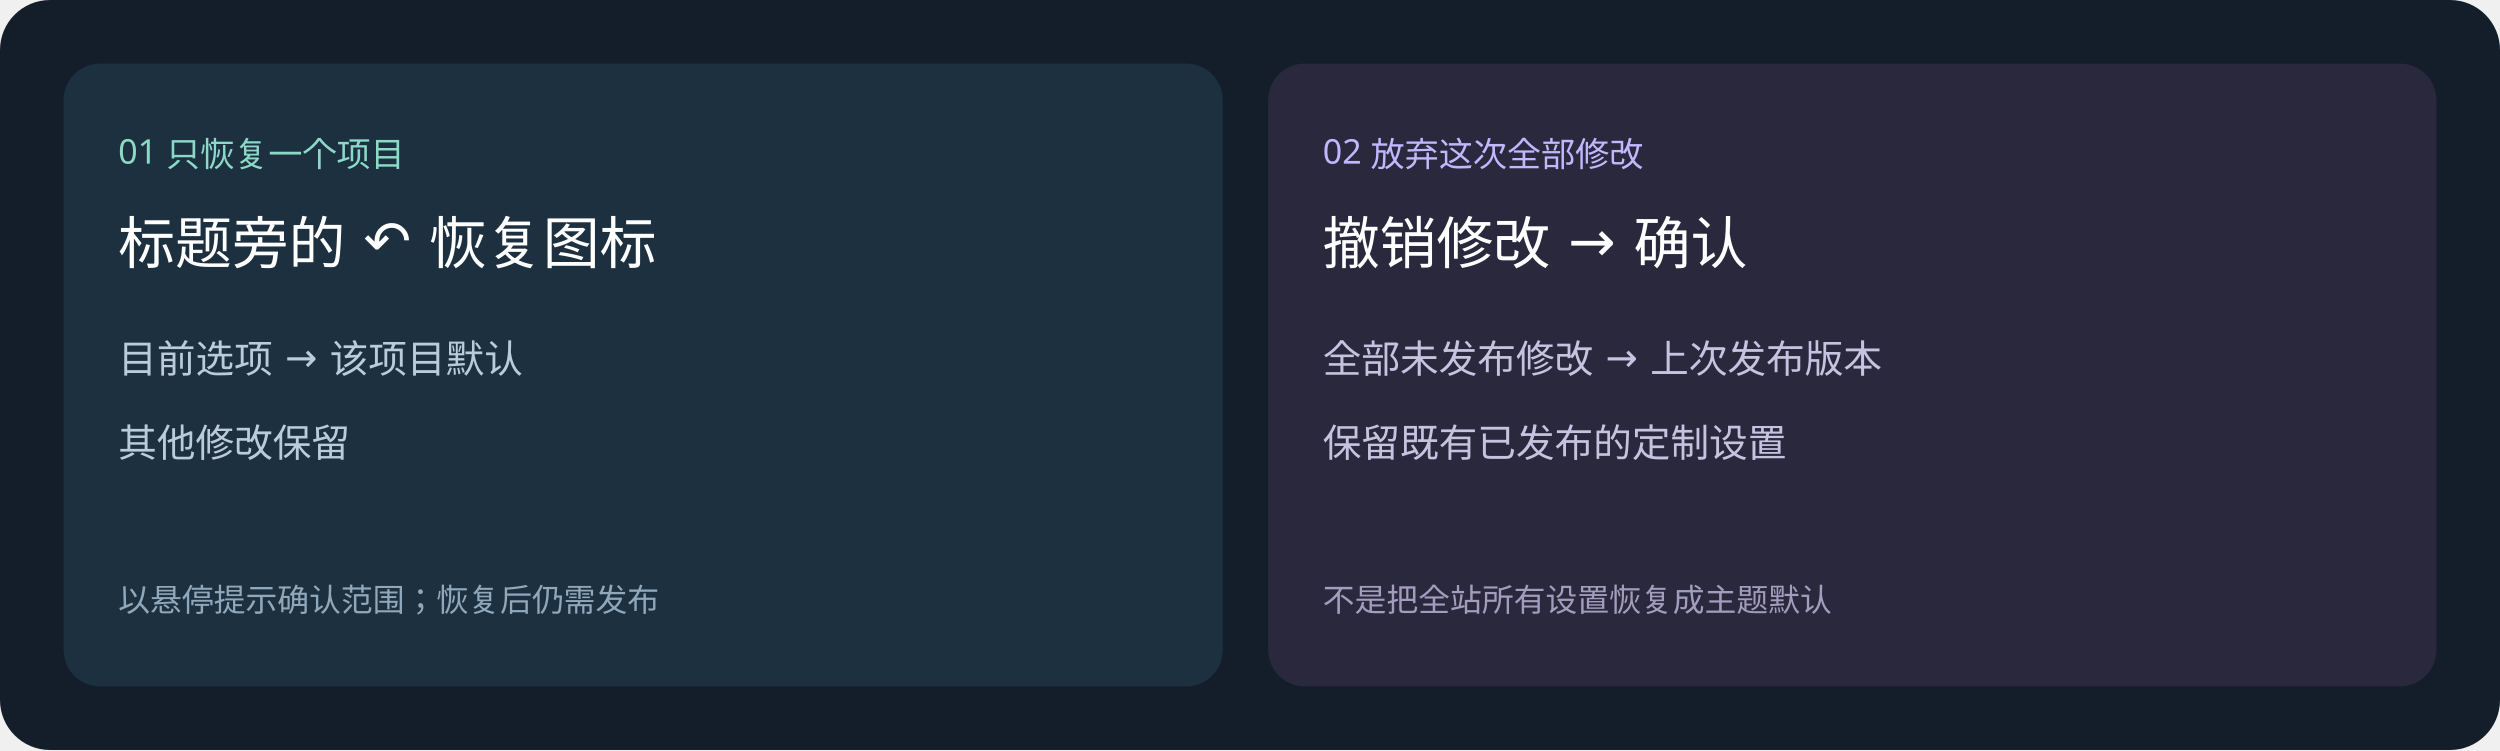
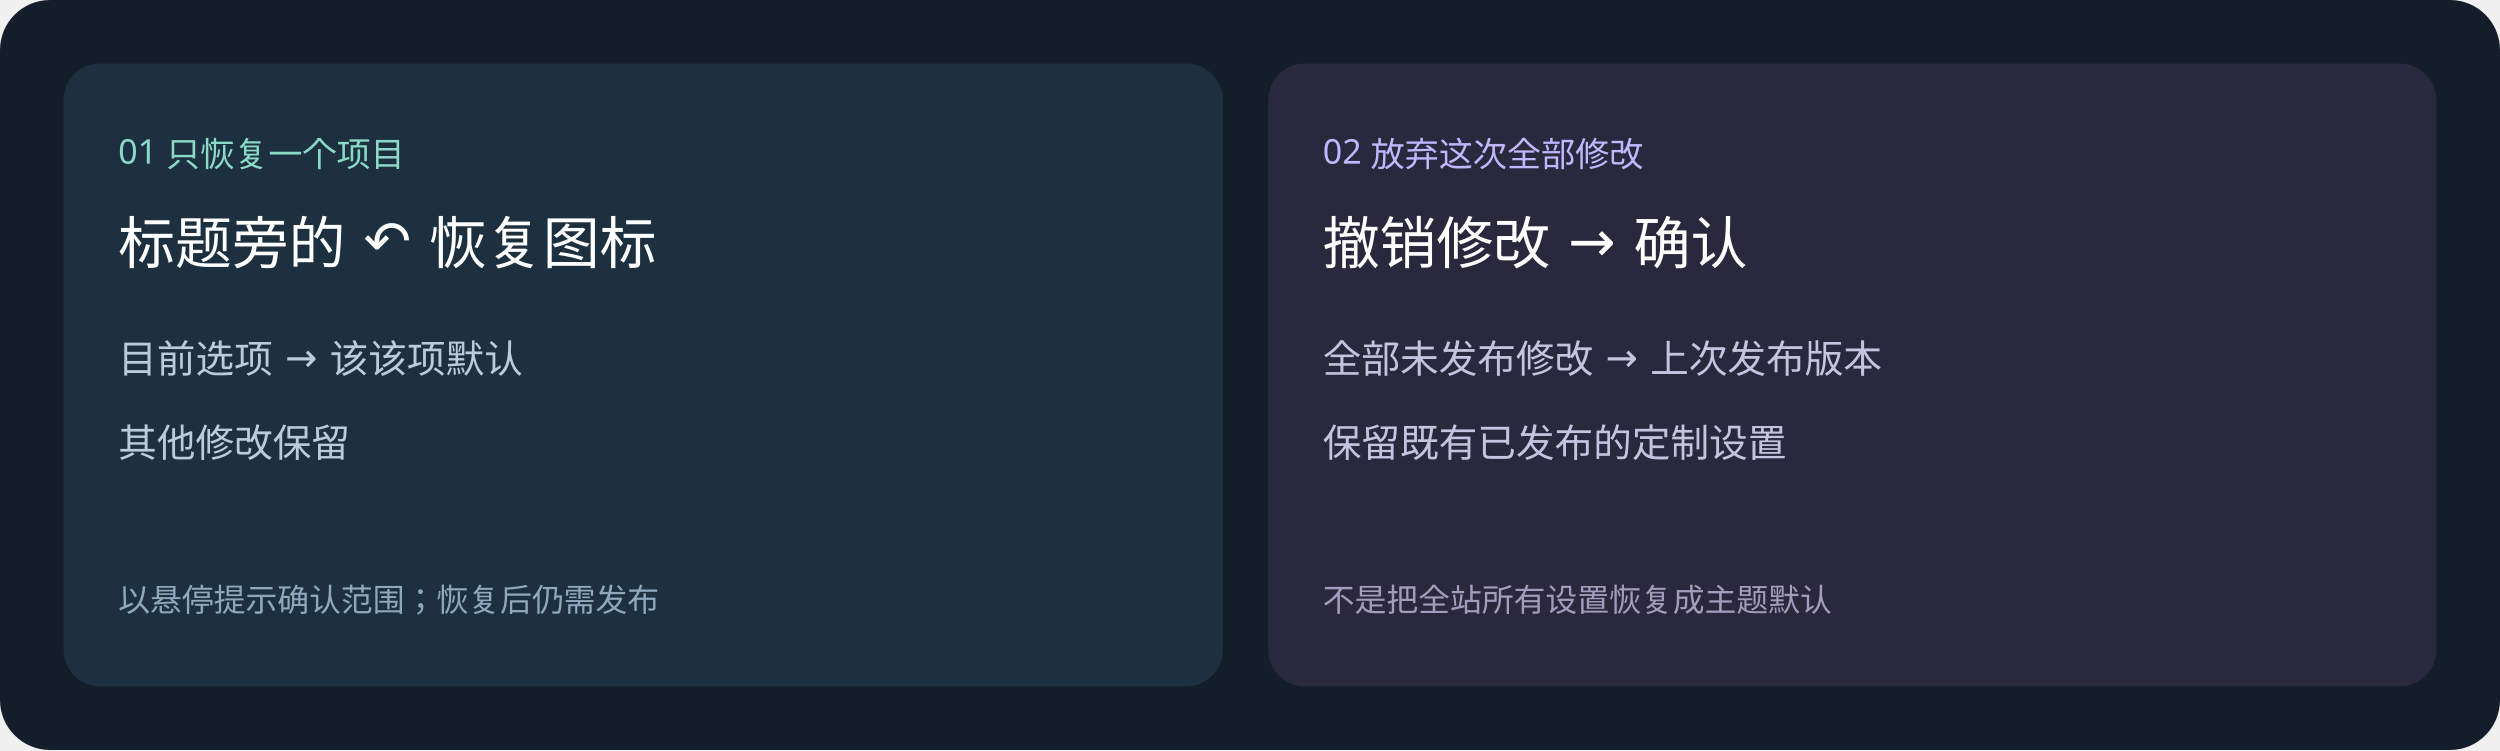
<svg xmlns="http://www.w3.org/2000/svg" viewBox="0 0 1100 330" font-family="Microsoft JhengHei, sans-serif">
  <rect width="1100" height="330" rx="22" fill="#141e2b" />
  <rect x="28" y="28" width="510" height="274" rx="16" fill="#1d3040" />
  <rect x="558" y="28" width="514" height="274" rx="16" fill="#29283d" />
  <text x="52" y="72" fill="#8bdac8" font-size="15">01  只恢复一个项目</text>
  <text x="52" y="116" fill="#fff" font-size="25">标题旁的 ↶ 恢复图标</text>
-   <text x="52" y="164" fill="#b8ccdc" font-size="17">目前选项 → 该项目默认</text>
+   <text x="52" y="164" fill="#b8ccdc" font-size="17">目前选项 → 该该项默认</text>
  <text x="52" y="201" fill="#b8ccdc" font-size="17">其他修改保留</text>
  <text x="52" y="269" fill="#8fa8bb" font-size="14">以悬停提示确认范围；恢复后仍需发布</text>
  <text x="582" y="72" fill="#c0b7ff" font-size="15">02  放弃这次全部修改</text>
  <text x="582" y="116" fill="#fff" font-size="25">撤销修改 → 确认</text>
  <text x="582" y="164" fill="#c6c3e0" font-size="17">全部未发布修改 → 上次发布版本</text>
  <text x="582" y="201" fill="#c6c3e0" font-size="17">保留既有已发布的定制设置</text>
  <text x="582" y="269" fill="#a39cbc" font-size="14">不是把全站所有设置恢复成主题默认</text>
</svg>
